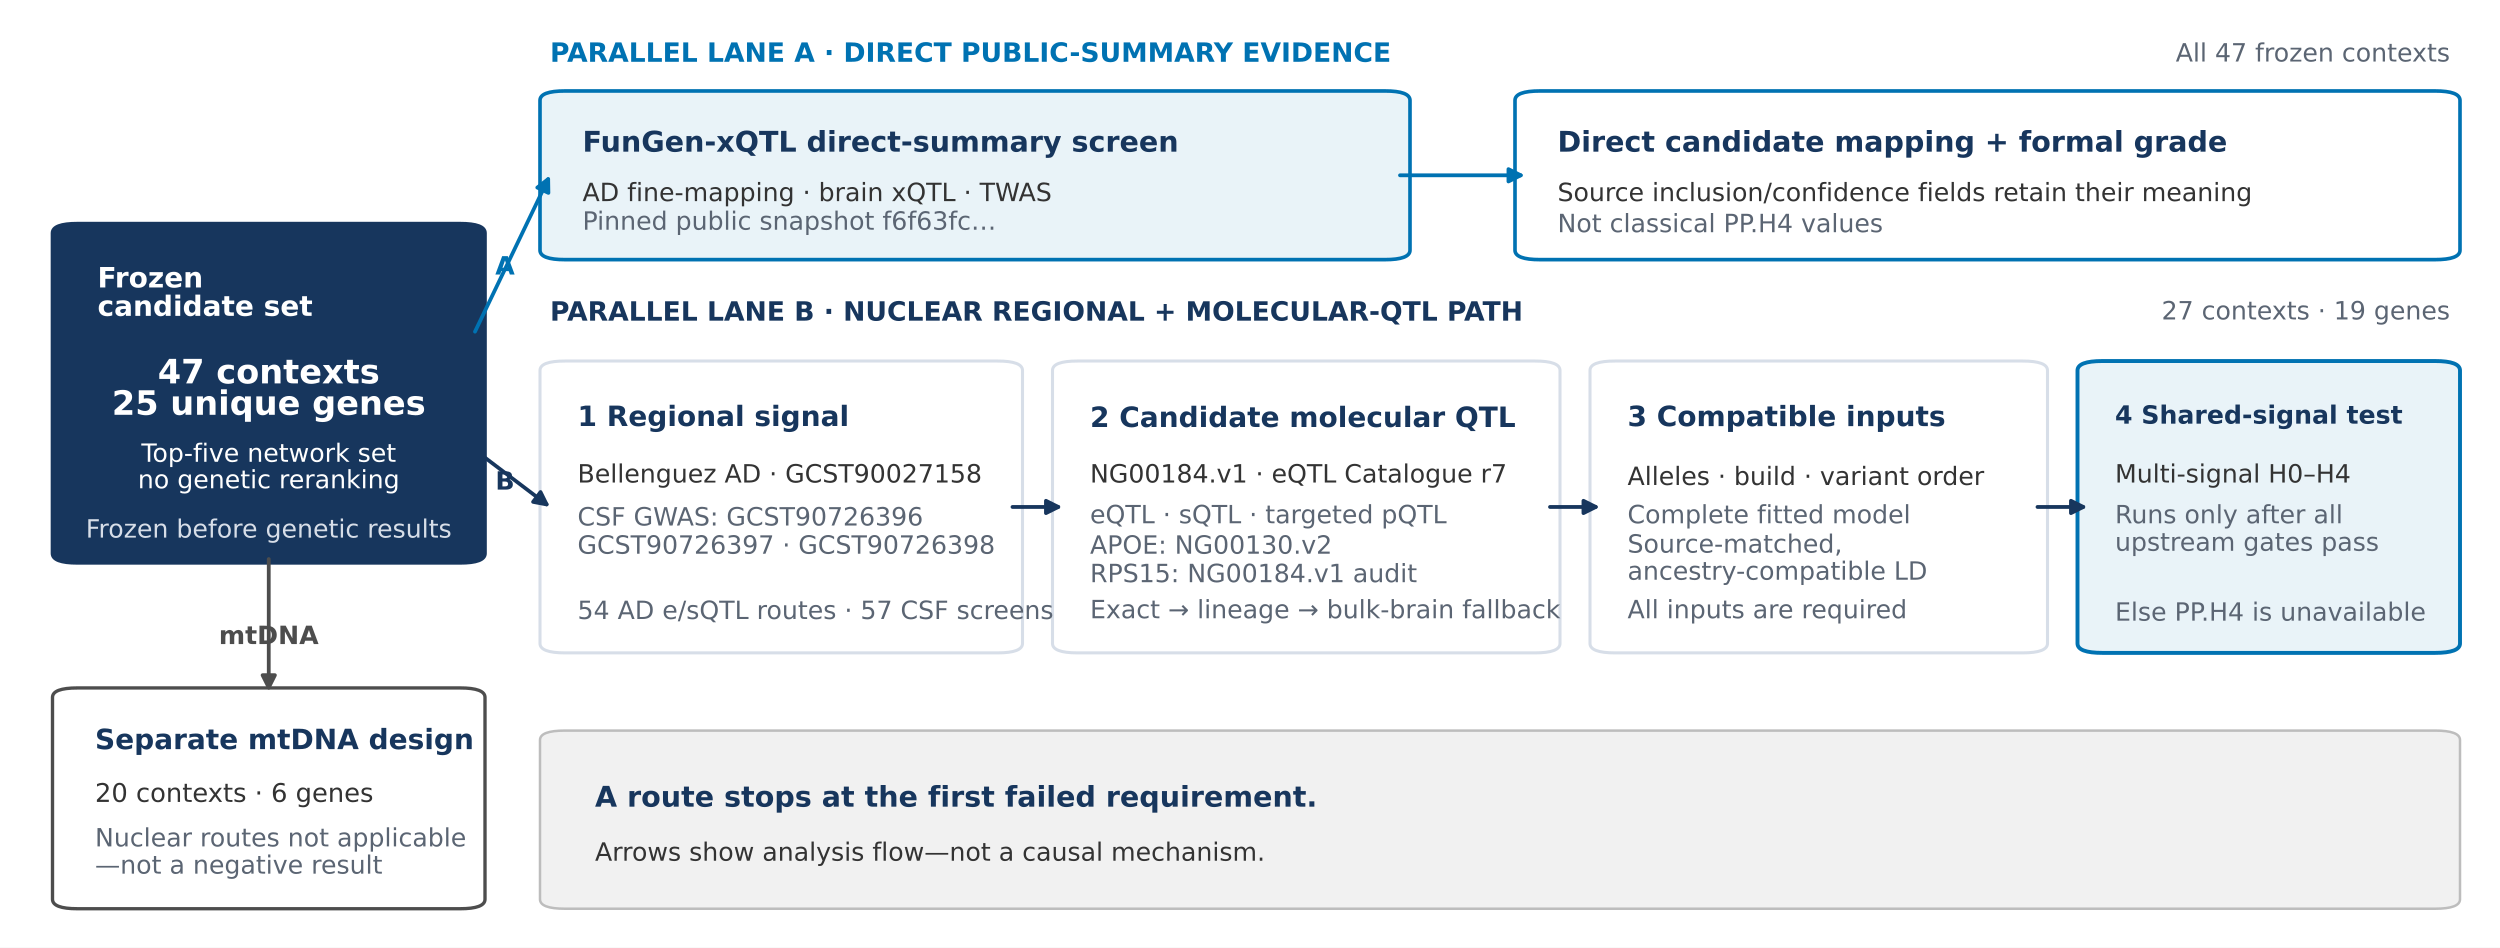
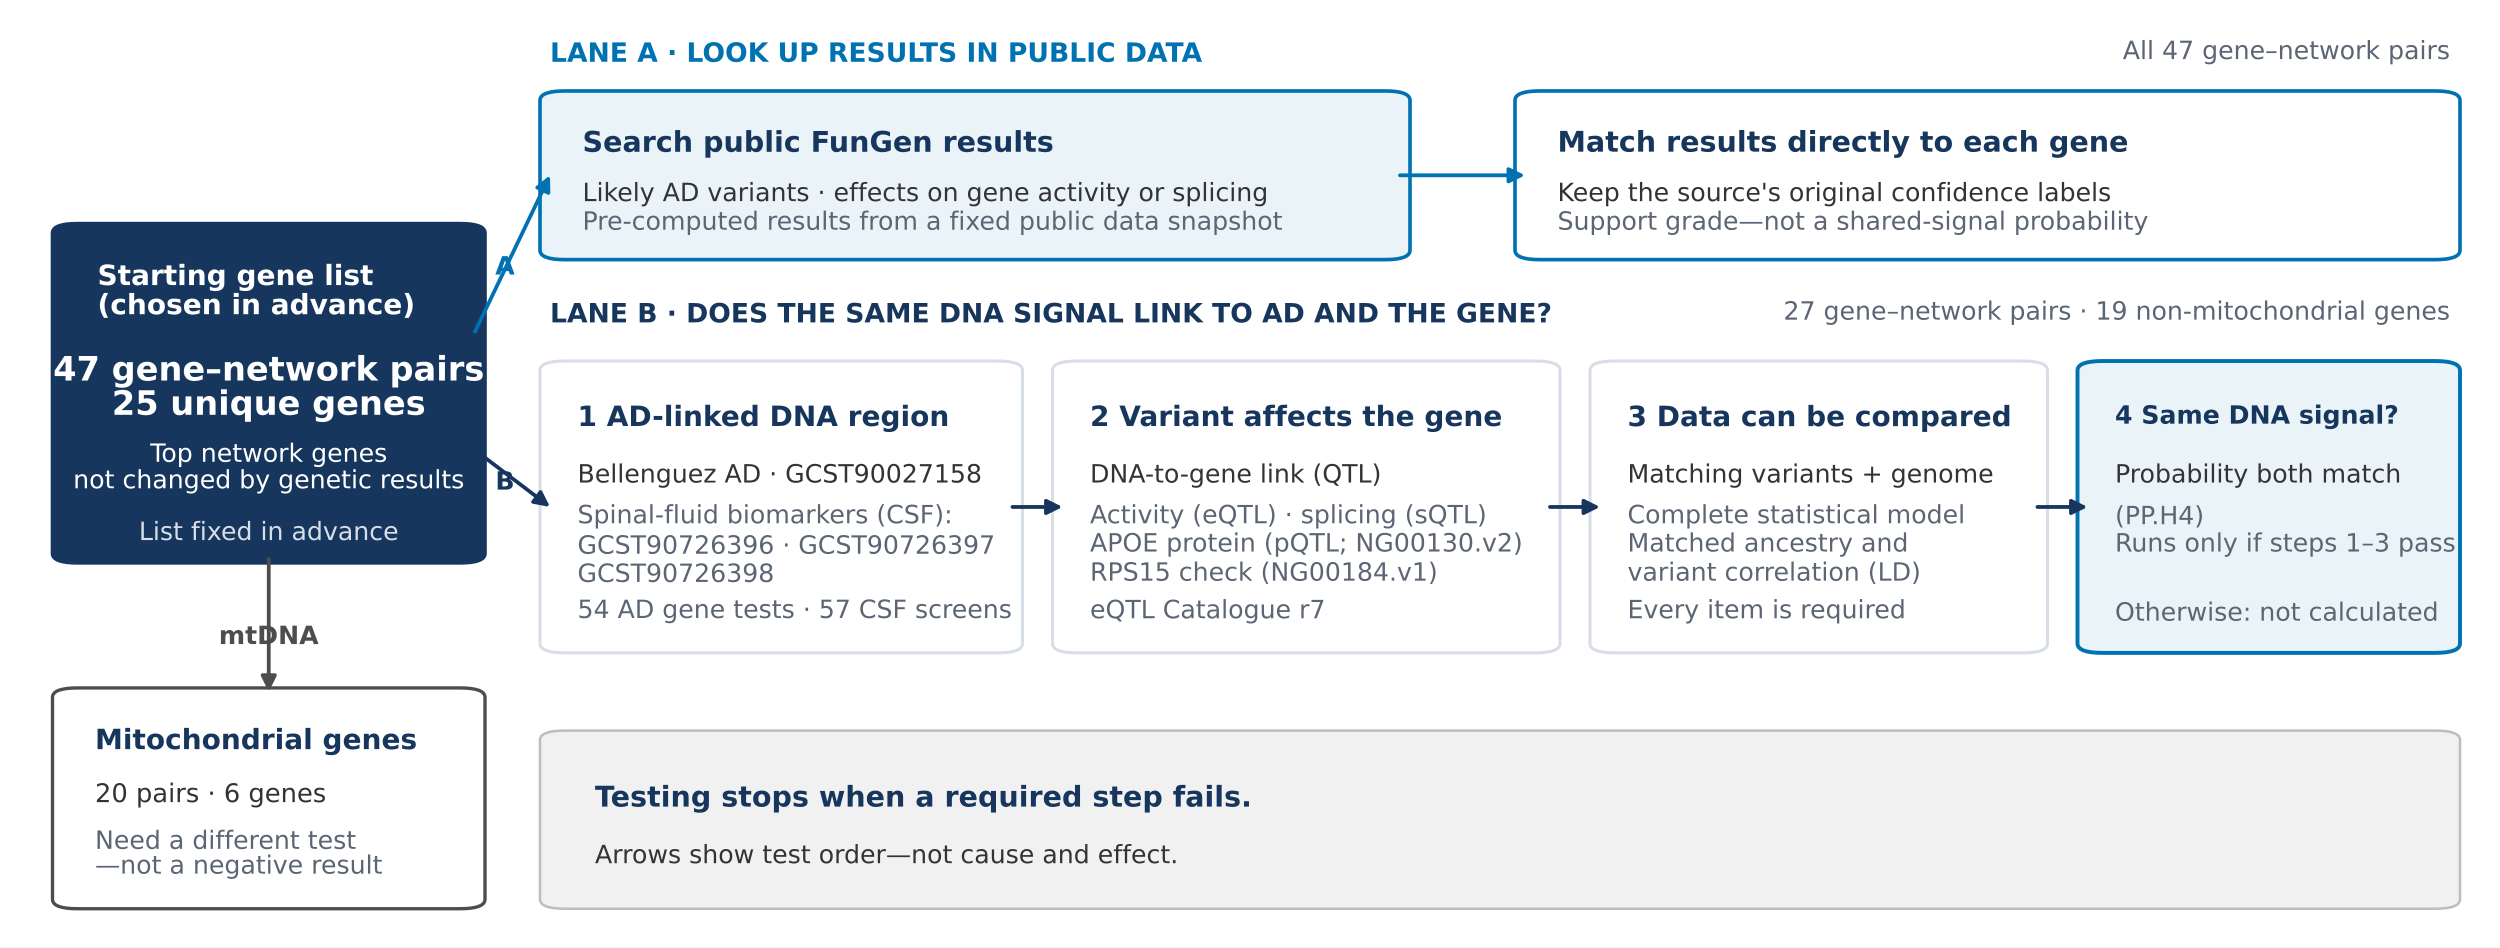
<svg xmlns="http://www.w3.org/2000/svg" width="892.8pt" height="338.4pt" viewBox="0 0 892.8 338.4" version="1.1">
  <defs>
    <style type="text/css">*{stroke-linejoin: round; stroke-linecap: butt}</style>
  </defs>
  <g id="figure_1">
    <g id="patch_1">
      <path d="M 0 338.4  L 892.8 338.4  L 892.8 0  L 0 0  z " style="fill: #ffffff" />
    </g>
    <g id="axes_1">
      <g id="patch_2">
        <path d="M 27.677 201.01  L 164.275 201.01  Q 173.203 201.01 173.203 197.626  L 173.203 83.246  Q 173.203 79.862 164.275 79.862  L 27.677 79.862  Q 18.749 79.862 18.749 83.246  L 18.749 197.626  Q 18.749 201.01 27.677 201.01  z " clip-path="url(#pca04678265)" style="fill: #17365d; stroke: #17365d; stroke-width: 1.3; stroke-linejoin: miter" />
      </g>
      <g id="patch_3">
        <path d="M 201.773 92.722  L 494.611 92.722  Q 503.539 92.722 503.539 89.338  L 503.539 35.87  Q 503.539 32.486 494.611 32.486  L 201.773 32.486  Q 192.845 32.486 192.845 35.87  L 192.845 89.338  Q 192.845 92.722 201.773 92.722  z " clip-path="url(#pca04678265)" style="fill: #e9f3f8; stroke: #0072b2; stroke-width: 1.3; stroke-linejoin: miter" />
      </g>
      <g id="patch_4">
        <path d="M 549.965 92.722  L 869.587 92.722  Q 878.515 92.722 878.515 89.338  L 878.515 35.87  Q 878.515 32.486 869.587 32.486  L 549.965 32.486  Q 541.037 32.486 541.037 35.87  L 541.037 89.338  Q 541.037 92.722 549.965 92.722  z " clip-path="url(#pca04678265)" style="fill: #ffffff; stroke: #0072b2; stroke-width: 1.3; stroke-linejoin: miter" />
      </g>
      <g id="patch_5">
        <path d="M 201.773 233.158  L 356.227 233.158  Q 365.155 233.158 365.155 229.774  L 365.155 132.314  Q 365.155 128.93 356.227 128.93  L 201.773 128.93  Q 192.845 128.93 192.845 132.314  L 192.845 229.774  Q 192.845 233.158 201.773 233.158  z " clip-path="url(#pca04678265)" style="fill: #ffffff; stroke: #d7dee8; stroke-width: 1.1; stroke-linejoin: miter" />
      </g>
      <g id="patch_6">
        <path d="M 384.797 233.158  L 548.179 233.158  Q 557.107 233.158 557.107 229.774  L 557.107 132.314  Q 557.107 128.93 548.179 128.93  L 384.797 128.93  Q 375.869 128.93 375.869 132.314  L 375.869 229.774  Q 375.869 233.158 384.797 233.158  z " clip-path="url(#pca04678265)" style="fill: #ffffff; stroke: #d7dee8; stroke-width: 1.1; stroke-linejoin: miter" />
      </g>
      <g id="patch_7">
        <path d="M 576.749 233.158  L 722.275 233.158  Q 731.203 233.158 731.203 229.774  L 731.203 132.314  Q 731.203 128.93 722.275 128.93  L 576.749 128.93  Q 567.821 128.93 567.821 132.314  L 567.821 229.774  Q 567.821 233.158 576.749 233.158  z " clip-path="url(#pca04678265)" style="fill: #ffffff; stroke: #d7dee8; stroke-width: 1.1; stroke-linejoin: miter" />
      </g>
      <g id="patch_8">
        <path d="M 750.845 233.158  L 869.587 233.158  Q 878.515 233.158 878.515 229.774  L 878.515 132.314  Q 878.515 128.93 869.587 128.93  L 750.845 128.93  Q 741.917 128.93 741.917 132.314  L 741.917 229.774  Q 741.917 233.158 750.845 233.158  z " clip-path="url(#pca04678265)" style="fill: #e9f3f8; stroke: #0072b2; stroke-width: 1.4; stroke-linejoin: miter" />
      </g>
      <g id="patch_9">
        <path d="M 27.677 324.526  L 164.275 324.526  Q 173.203 324.526 173.203 321.142  L 173.203 249.062  Q 173.203 245.678 164.275 245.678  L 27.677 245.678  Q 18.749 245.678 18.749 249.062  L 18.749 321.142  Q 18.749 324.526 27.677 324.526  z " clip-path="url(#pca04678265)" style="fill: #ffffff; stroke: #4d4d4d; stroke-width: 1.2; stroke-linejoin: miter" />
      </g>
      <g id="patch_10">
        <path d="M 201.773 324.526  L 869.587 324.526  Q 878.515 324.526 878.515 321.142  L 878.515 264.29  Q 878.515 260.906 869.587 260.906  L 201.773 260.906  Q 192.845 260.906 192.845 264.29  L 192.845 321.142  Q 192.845 324.526 201.773 324.526  z " clip-path="url(#pca04678265)" style="fill: #f1f1f1; stroke: #bdbdbd; stroke-width: 0.9; stroke-linejoin: miter" />
      </g>
      <g id="patch_11">
        <path d="M 169.632 118.44  Q 183.024 90.522 195.763 63.965  " clip-path="url(#pca04678265)" style="fill: none; stroke: #0072b2; stroke-width: 1.35; stroke-linecap: round" />
        <path d="M 191.877 66.981  L 195.763 63.965  L 195.844 68.884  z " clip-path="url(#pca04678265)" style="fill: #0072b2; stroke: #0072b2; stroke-width: 1.35; stroke-linecap: round" />
      </g>
      <g id="patch_12">
        <path d="M 499.968 62.604  Q 522.288 62.604 543.099 62.604  " clip-path="url(#pca04678265)" style="fill: none; stroke: #0072b2; stroke-width: 1.35; stroke-linecap: round" />
        <path d="M 538.699 60.404  L 543.099 62.604  L 538.699 64.804  z " clip-path="url(#pca04678265)" style="fill: #0072b2; stroke: #0072b2; stroke-width: 1.35; stroke-linecap: round" />
      </g>
      <g id="patch_13">
        <path d="M 169.632 160.74  Q 183.024 170.892 195.213 180.132  " clip-path="url(#pca04678265)" style="fill: none; stroke: #17365d; stroke-width: 1.35; stroke-linecap: round" />
        <path d="M 193.036 175.721  L 195.213 180.132  L 190.378 179.227  z " clip-path="url(#pca04678265)" style="fill: #17365d; stroke: #17365d; stroke-width: 1.35; stroke-linecap: round" />
      </g>
      <g id="patch_14">
        <path d="M 361.584 181.044  Q 370.512 181.044 377.931 181.044  " clip-path="url(#pca04678265)" style="fill: none; stroke: #17365d; stroke-width: 1.35; stroke-linecap: round" />
        <path d="M 373.531 178.844  L 377.931 181.044  L 373.531 183.244  z " clip-path="url(#pca04678265)" style="fill: #17365d; stroke: #17365d; stroke-width: 1.35; stroke-linecap: round" />
      </g>
      <g id="patch_15">
        <path d="M 553.536 181.044  Q 562.464 181.044 569.883 181.044  " clip-path="url(#pca04678265)" style="fill: none; stroke: #17365d; stroke-width: 1.35; stroke-linecap: round" />
        <path d="M 565.483 178.844  L 569.883 181.044  L 565.483 183.244  z " clip-path="url(#pca04678265)" style="fill: #17365d; stroke: #17365d; stroke-width: 1.35; stroke-linecap: round" />
      </g>
      <g id="patch_16">
        <path d="M 727.632 181.044  Q 736.56 181.044 743.979 181.044  " clip-path="url(#pca04678265)" style="fill: none; stroke: #17365d; stroke-width: 1.35; stroke-linecap: round" />
        <path d="M 739.579 178.844  L 743.979 181.044  L 739.579 183.244  z " clip-path="url(#pca04678265)" style="fill: #17365d; stroke: #17365d; stroke-width: 1.35; stroke-linecap: round" />
      </g>
      <g id="patch_17">
        <path d="M 95.976 199.656  Q 95.976 223.344 95.976 245.523  " clip-path="url(#pca04678265)" style="fill: none; stroke: #4d4d4d; stroke-width: 1.35; stroke-linecap: round" />
        <path d="M 98.176 241.123  L 95.976 245.523  L 93.776 241.123  z " clip-path="url(#pca04678265)" style="fill: #4d4d4d; stroke: #4d4d4d; stroke-width: 1.35; stroke-linecap: round" />
      </g>
      <g id="text_1">
-         <text style="font-weight: 700; font-size: 9.5px; font-family: 'DejaVu Sans', 'Arial', 'Helvetica', sans-serif; text-anchor: start; fill: #0072b2" x="196.416" y="22.07" transform="rotate(-0 196.416 22.06985)">PARALLEL LANE A  ·  DIRECT PUBLIC-SUMMARY EVIDENCE</text>
+         <text style="font-weight: 700; font-size: 9.5px; font-family: 'DejaVu Sans', 'Arial', 'Helvetica', sans-serif; text-anchor: start; fill: #0072b2" x="196.416" y="22.07" transform="rotate(-0 196.416 22.06985)">LANE A  ·  LOOK UP RESULTS IN PUBLIC DATA</text>
      </g>
      <g id="text_2">
-         <text style="font-size: 9px; font-family: 'DejaVu Sans', 'Arial', 'Helvetica', sans-serif; text-anchor: end; fill: #5b6573" x="874.944" y="21.967" transform="rotate(-0 874.944 21.96731)">All 47 frozen contexts</text>
+         <text style="font-size: 9px; font-family: 'DejaVu Sans', 'Arial', 'Helvetica', sans-serif; text-anchor: end; fill: #5b6573" x="874.944" y="21.095" transform="rotate(-0 874.944 21.09544)">All 47 gene–network pairs</text>
      </g>
      <g id="text_3">
-         <text style="font-weight: 700; font-size: 9.5px; font-family: 'DejaVu Sans', 'Arial', 'Helvetica', sans-serif; text-anchor: start; fill: #17365d" x="196.416" y="114.504" transform="rotate(-0 196.416 114.5042)">PARALLEL LANE B  ·  NUCLEAR REGIONAL + MOLECULAR-QTL PATH</text>
+         <text style="font-weight: 700; font-size: 9.5px; font-family: 'DejaVu Sans', 'Arial', 'Helvetica', sans-serif; text-anchor: start; fill: #17365d" x="196.416" y="115.13" transform="rotate(-0 196.416 115.1299)">LANE B  ·  DOES THE SAME DNA SIGNAL LINK TO AD AND THE GENE?</text>
      </g>
      <g id="text_4">
-         <text style="font-size: 9px; font-family: 'DejaVu Sans', 'Arial', 'Helvetica', sans-serif; text-anchor: end; fill: #5b6573" x="874.944" y="114.076" transform="rotate(-0 874.944 114.076)">27 contexts  ·  19 genes</text>
+         <text style="font-size: 9px; font-family: 'DejaVu Sans', 'Arial', 'Helvetica', sans-serif; text-anchor: end; fill: #5b6573" x="874.944" y="114.155" transform="rotate(-0 874.944 114.1554)">27 gene–network pairs  ·  19 non-mitochondrial genes</text>
      </g>
      <g id="text_5">
-         <text style="font-weight: 700; font-size: 10px; font-family: 'DejaVu Sans', 'Arial', 'Helvetica', sans-serif; fill: #ffffff" transform="translate(34.8192 102.6494)">Frozen</text>
-         <text style="font-weight: 700; font-size: 10px; font-family: 'DejaVu Sans', 'Arial', 'Helvetica', sans-serif; fill: #ffffff" transform="translate(34.8192 112.8033)">candidate set</text>
+         <text style="font-weight: 700; font-size: 10px; font-family: 'DejaVu Sans', 'Arial', 'Helvetica', sans-serif; fill: #ffffff" transform="translate(34.8192 101.7955)">Starting gene list</text>
+         <text style="font-weight: 700; font-size: 10px; font-family: 'DejaVu Sans', 'Arial', 'Helvetica', sans-serif; fill: #ffffff" transform="translate(34.8192 112.215)">(chosen in advance)</text>
      </g>
      <g id="text_6">
-         <text style="font-weight: 700; font-size: 12px; font-family: 'DejaVu Sans', 'Arial', 'Helvetica', sans-serif; fill: #ffffff" transform="translate(56.34131 136.9131)">47 contexts</text>
+         <text style="font-weight: 700; font-size: 12px; font-family: 'DejaVu Sans', 'Arial', 'Helvetica', sans-serif; fill: #ffffff" transform="translate(18.99038 135.8884)">47 gene–network pairs</text>
        <text style="font-weight: 700; font-size: 12px; font-family: 'DejaVu Sans', 'Arial', 'Helvetica', sans-serif; fill: #ffffff" transform="translate(39.93787 148.1284)">25 unique genes</text>
      </g>
      <g id="text_7">
-         <text style="font-size: 9px; font-family: 'DejaVu Sans', 'Arial', 'Helvetica', sans-serif; fill: #ffffff" transform="translate(50.47959 164.928)">Top-five network set</text>
-         <text style="font-size: 9px; font-family: 'DejaVu Sans', 'Arial', 'Helvetica', sans-serif; fill: #ffffff" transform="translate(49.23155 174.378)">no genetic reranking</text>
+         <text style="font-size: 9px; font-family: 'DejaVu Sans', 'Arial', 'Helvetica', sans-serif; fill: #ffffff" transform="translate(53.65631 164.928)">Top network genes</text>
+         <text style="font-size: 9px; font-family: 'DejaVu Sans', 'Arial', 'Helvetica', sans-serif; fill: #ffffff" transform="translate(26.13811 174.378)">not changed by genetic results</text>
      </g>
      <g id="text_8">
-         <text style="font-size: 9px; font-family: 'DejaVu Sans', 'Arial', 'Helvetica', sans-serif; text-anchor: middle; fill: #d7dee8" x="95.976" y="191.987" transform="rotate(-0 95.976 191.9874)">Frozen before genetic results</text>
+         <text style="font-size: 9px; font-family: 'DejaVu Sans', 'Arial', 'Helvetica', sans-serif; text-anchor: middle; fill: #d7dee8" x="95.976" y="192.859" transform="rotate(-0 95.976 192.8593)">List fixed in advance</text>
      </g>
      <g id="text_9">
-         <text style="font-weight: 700; font-size: 10.2px; font-family: 'DejaVu Sans', 'Arial', 'Helvetica', sans-serif; text-anchor: start; fill: #17365d" x="208.022" y="54.171" transform="rotate(-0 208.0224 54.17072)">FunGen-xQTL direct-summary screen</text>
+         <text style="font-weight: 700; font-size: 10.2px; font-family: 'DejaVu Sans', 'Arial', 'Helvetica', sans-serif; text-anchor: start; fill: #17365d" x="208.022" y="54.211" transform="rotate(-0 208.0224 54.21056)">Search public FunGen results</text>
      </g>
      <g id="text_10">
-         <text style="font-size: 9px; font-family: 'DejaVu Sans', 'Arial', 'Helvetica', sans-serif; text-anchor: start; fill: #333333" x="208.022" y="71.819" transform="rotate(-0 208.0224 71.81944)">AD fine-mapping  ·  brain xQTL  ·  TWAS</text>
+         <text style="font-size: 9px; font-family: 'DejaVu Sans', 'Arial', 'Helvetica', sans-serif; text-anchor: start; fill: #333333" x="208.022" y="71.819" transform="rotate(-0 208.0224 71.81944)">Likely AD variants  ·  effects on gene activity or splicing</text>
      </g>
      <g id="text_11">
-         <text style="font-size: 9px; font-family: 'DejaVu Sans', 'Arial', 'Helvetica', sans-serif; text-anchor: start; fill: #5b6573" x="208.022" y="82.043" transform="rotate(-0 208.0224 82.04344)">Pinned public snapshot  f6f63fc…</text>
+         <text style="font-size: 9px; font-family: 'DejaVu Sans', 'Arial', 'Helvetica', sans-serif; text-anchor: start; fill: #5b6573" x="208.022" y="82.043" transform="rotate(-0 208.0224 82.04344)">Pre-computed results from a fixed public data snapshot</text>
      </g>
      <g id="text_12">
-         <text style="font-weight: 700; font-size: 10.2px; font-family: 'DejaVu Sans', 'Arial', 'Helvetica', sans-serif; text-anchor: start; fill: #17365d" x="556.214" y="54.171" transform="rotate(-0 556.2144 54.17072)">Direct candidate mapping + formal grade</text>
+         <text style="font-weight: 700; font-size: 10.2px; font-family: 'DejaVu Sans', 'Arial', 'Helvetica', sans-serif; text-anchor: start; fill: #17365d" x="556.214" y="54.171" transform="rotate(-0 556.2144 54.17072)">Match results directly to each gene</text>
      </g>
      <g id="text_13">
-         <text style="font-size: 9px; font-family: 'DejaVu Sans', 'Arial', 'Helvetica', sans-serif; text-anchor: start; fill: #333333" x="556.214" y="71.819" transform="rotate(-0 556.2144 71.81944)">Source inclusion/confidence fields retain their meaning</text>
+         <text style="font-size: 9px; font-family: 'DejaVu Sans', 'Arial', 'Helvetica', sans-serif; text-anchor: start; fill: #333333" x="556.214" y="71.819" transform="rotate(-0 556.2144 71.81944)">Keep the source's original confidence labels</text>
      </g>
      <g id="text_14">
-         <text style="font-size: 9px; font-family: 'DejaVu Sans', 'Arial', 'Helvetica', sans-serif; text-anchor: start; fill: #5b6573" x="556.214" y="82.915" transform="rotate(-0 556.2144 82.91531)">Not classical PP.H4 values</text>
+         <text style="font-size: 9px; font-family: 'DejaVu Sans', 'Arial', 'Helvetica', sans-serif; text-anchor: start; fill: #5b6573" x="556.214" y="82.043" transform="rotate(-0 556.2144 82.04344)">Support grade—not a shared-signal probability</text>
      </g>
      <g id="text_15">
-         <text style="font-weight: 700; font-size: 10px; font-family: 'DejaVu Sans', 'Arial', 'Helvetica', sans-serif; text-anchor: start; fill: #17365d" x="206.237" y="152.14" transform="rotate(-0 206.2368 152.1403)">1  Regional signal</text>
+         <text style="font-weight: 700; font-size: 10px; font-family: 'DejaVu Sans', 'Arial', 'Helvetica', sans-serif; text-anchor: start; fill: #17365d" x="206.237" y="152.14" transform="rotate(-0 206.2368 152.1403)">1  AD-linked DNA region</text>
      </g>
      <g id="text_16">
        <text style="font-size: 9px; font-family: 'DejaVu Sans', 'Arial', 'Helvetica', sans-serif; text-anchor: start; fill: #333333" x="206.237" y="172.324" transform="rotate(-0 206.2368 172.3242)">Bellenguez AD  ·  GCST90027158</text>
      </g>
      <g id="text_17">
-         <text style="font-size: 9px; font-family: 'DejaVu Sans', 'Arial', 'Helvetica', sans-serif; fill: #5b6573" transform="translate(206.2368 187.6679)">CSF GWAS: GCST90726396</text>
-         <text style="font-size: 9px; font-family: 'DejaVu Sans', 'Arial', 'Helvetica', sans-serif; fill: #5b6573" transform="translate(206.2368 197.7479)">GCST90726397  ·  GCST90726398</text>
+         <text style="font-size: 9px; font-family: 'DejaVu Sans', 'Arial', 'Helvetica', sans-serif; fill: #5b6573" transform="translate(206.2368 186.8754)">Spinal-fluid biomarkers (CSF):</text>
+         <text style="font-size: 9px; font-family: 'DejaVu Sans', 'Arial', 'Helvetica', sans-serif; fill: #5b6573" transform="translate(206.2368 197.7479)">GCST90726396  ·  GCST90726397</text>
+         <text style="font-size: 9px; font-family: 'DejaVu Sans', 'Arial', 'Helvetica', sans-serif; fill: #5b6573" transform="translate(206.2368 207.8279)">GCST90726398</text>
      </g>
      <g id="text_18">
-         <text style="font-size: 9px; font-family: 'DejaVu Sans', 'Arial', 'Helvetica', sans-serif; text-anchor: start; fill: #5b6573" x="206.237" y="221.064" transform="rotate(-0 206.2368 221.0638)">54 AD e/sQTL routes  ·  57 CSF screens</text>
+         <text style="font-size: 9px; font-family: 'DejaVu Sans', 'Arial', 'Helvetica', sans-serif; text-anchor: start; fill: #5b6573" x="206.237" y="220.708" transform="rotate(-0 206.2368 220.708)">54 AD gene tests  ·  57 CSF screens</text>
      </g>
      <g id="text_19">
-         <text style="font-weight: 700; font-size: 10px; font-family: 'DejaVu Sans', 'Arial', 'Helvetica', sans-serif; text-anchor: start; fill: #17365d" x="389.261" y="152.49" transform="rotate(-0 389.2608 152.4895)">2  Candidate molecular QTL</text>
+         <text style="font-weight: 700; font-size: 10px; font-family: 'DejaVu Sans', 'Arial', 'Helvetica', sans-serif; text-anchor: start; fill: #17365d" x="389.261" y="152.14" transform="rotate(-0 389.2608 152.1403)">2  Variant affects the gene</text>
      </g>
      <g id="text_20">
-         <text style="font-size: 9px; font-family: 'DejaVu Sans', 'Arial', 'Helvetica', sans-serif; text-anchor: start; fill: #333333" x="389.261" y="172.324" transform="rotate(-0 389.2608 172.3242)">NG00184.v1  ·  eQTL Catalogue r7</text>
+         <text style="font-size: 9px; font-family: 'DejaVu Sans', 'Arial', 'Helvetica', sans-serif; text-anchor: start; fill: #333333" x="389.261" y="172.324" transform="rotate(-0 389.2608 172.3242)">DNA-to-gene link (QTL)</text>
      </g>
      <g id="text_21">
-         <text style="font-size: 9px; font-family: 'DejaVu Sans', 'Arial', 'Helvetica', sans-serif; fill: #5b6573" transform="translate(389.2608 186.8754)">eQTL  ·  sQTL  ·  targeted pQTL</text>
-         <text style="font-size: 9px; font-family: 'DejaVu Sans', 'Arial', 'Helvetica', sans-serif; fill: #5b6573" transform="translate(389.2608 197.7479)">APOE: NG00130.v2</text>
-         <text style="font-size: 9px; font-family: 'DejaVu Sans', 'Arial', 'Helvetica', sans-serif; fill: #5b6573" transform="translate(389.2608 207.9073)">RPS15: NG00184.v1 audit</text>
+         <text style="font-size: 9px; font-family: 'DejaVu Sans', 'Arial', 'Helvetica', sans-serif; fill: #5b6573" transform="translate(389.2608 186.8754)">Activity (eQTL)  ·  splicing (sQTL)</text>
+         <text style="font-size: 9px; font-family: 'DejaVu Sans', 'Arial', 'Helvetica', sans-serif; fill: #5b6573" transform="translate(389.2608 196.9554)">APOE protein (pQTL; NG00130.v2)</text>
+         <text style="font-size: 9px; font-family: 'DejaVu Sans', 'Arial', 'Helvetica', sans-serif; fill: #5b6573" transform="translate(389.2608 207.3779)">RPS15 check (NG00184.v1)</text>
      </g>
      <g id="text_22">
-         <text style="font-size: 9px; font-family: 'DejaVu Sans', 'Arial', 'Helvetica', sans-serif; text-anchor: start; fill: #5b6573" x="389.261" y="220.787" transform="rotate(-0 389.2608 220.7874)">Exact → lineage → bulk-brain fallback</text>
+         <text style="font-size: 9px; font-family: 'DejaVu Sans', 'Arial', 'Helvetica', sans-serif; text-anchor: start; fill: #5b6573" x="389.261" y="220.787" transform="rotate(-0 389.2608 220.7874)">eQTL Catalogue r7</text>
      </g>
      <g id="text_23">
-         <text style="font-weight: 700; font-size: 10px; font-family: 'DejaVu Sans', 'Arial', 'Helvetica', sans-serif; text-anchor: start; fill: #17365d" x="581.213" y="152.179" transform="rotate(-0 581.2128 152.1794)">3  Compatible inputs</text>
+         <text style="font-weight: 700; font-size: 10px; font-family: 'DejaVu Sans', 'Arial', 'Helvetica', sans-serif; text-anchor: start; fill: #17365d" x="581.213" y="152.179" transform="rotate(-0 581.2128 152.1794)">3  Data can be compared</text>
      </g>
      <g id="text_24">
-         <text style="font-size: 9px; font-family: 'DejaVu Sans', 'Arial', 'Helvetica', sans-serif; text-anchor: start; fill: #333333" x="581.213" y="173.196" transform="rotate(-0 581.2128 173.1961)">Alleles  ·  build  ·  variant order</text>
+         <text style="font-size: 9px; font-family: 'DejaVu Sans', 'Arial', 'Helvetica', sans-serif; text-anchor: start; fill: #333333" x="581.213" y="172.324" transform="rotate(-0 581.2128 172.3242)">Matching variants + genome</text>
      </g>
      <g id="text_25">
-         <text style="font-size: 9px; font-family: 'DejaVu Sans', 'Arial', 'Helvetica', sans-serif; fill: #5b6573" transform="translate(581.2128 186.8754)">Complete fitted model</text>
-         <text style="font-size: 9px; font-family: 'DejaVu Sans', 'Arial', 'Helvetica', sans-serif; fill: #5b6573" transform="translate(581.2128 197.3682)">Source-matched,</text>
-         <text style="font-size: 9px; font-family: 'DejaVu Sans', 'Arial', 'Helvetica', sans-serif; fill: #5b6573" transform="translate(581.2128 207.0354)">ancestry-compatible LD</text>
+         <text style="font-size: 9px; font-family: 'DejaVu Sans', 'Arial', 'Helvetica', sans-serif; fill: #5b6573" transform="translate(581.2128 186.8754)">Complete statistical model</text>
+         <text style="font-size: 9px; font-family: 'DejaVu Sans', 'Arial', 'Helvetica', sans-serif; fill: #5b6573" transform="translate(581.2128 196.9554)">Matched ancestry and</text>
+         <text style="font-size: 9px; font-family: 'DejaVu Sans', 'Arial', 'Helvetica', sans-serif; fill: #5b6573" transform="translate(581.2128 207.3779)">variant correlation (LD)</text>
      </g>
      <g id="text_26">
-         <text style="font-size: 9px; font-family: 'DejaVu Sans', 'Arial', 'Helvetica', sans-serif; text-anchor: start; fill: #5b6573" x="581.213" y="220.787" transform="rotate(-0 581.2128 220.7874)">All inputs are required</text>
+         <text style="font-size: 9px; font-family: 'DejaVu Sans', 'Arial', 'Helvetica', sans-serif; text-anchor: start; fill: #5b6573" x="581.213" y="220.787" transform="rotate(-0 581.2128 220.7874)">Every item is required</text>
      </g>
      <g id="text_27">
-         <text style="font-weight: 700; font-size: 9px; font-family: 'DejaVu Sans', 'Arial', 'Helvetica', sans-serif; text-anchor: start; fill: #17365d" x="755.309" y="151.308" transform="rotate(-0 755.3088 151.3083)">4  Shared-signal test</text>
+         <text style="font-weight: 700; font-size: 9px; font-family: 'DejaVu Sans', 'Arial', 'Helvetica', sans-serif; text-anchor: start; fill: #17365d" x="755.309" y="151.308" transform="rotate(-0 755.3088 151.3083)">4  Same DNA signal?</text>
      </g>
      <g id="text_28">
-         <text style="font-size: 9px; font-family: 'DejaVu Sans', 'Arial', 'Helvetica', sans-serif; text-anchor: start; fill: #333333" x="755.309" y="172.324" transform="rotate(-0 755.3088 172.3242)">Multi-signal H0–H4</text>
+         <text style="font-size: 9px; font-family: 'DejaVu Sans', 'Arial', 'Helvetica', sans-serif; text-anchor: start; fill: #333333" x="755.309" y="172.324" transform="rotate(-0 755.3088 172.3242)">Probability both match</text>
      </g>
      <g id="text_29">
-         <text style="font-size: 9px; font-family: 'DejaVu Sans', 'Arial', 'Helvetica', sans-serif; fill: #5b6573" transform="translate(755.3088 186.8754)">Runs only after all</text>
-         <text style="font-size: 9px; font-family: 'DejaVu Sans', 'Arial', 'Helvetica', sans-serif; fill: #5b6573" transform="translate(755.3088 196.696)">upstream gates pass</text>
+         <text style="font-size: 9px; font-family: 'DejaVu Sans', 'Arial', 'Helvetica', sans-serif; fill: #5b6573" transform="translate(755.3088 187.2129)">(PP.H4)</text>
+         <text style="font-size: 9px; font-family: 'DejaVu Sans', 'Arial', 'Helvetica', sans-serif; fill: #5b6573" transform="translate(755.3088 196.9554)">Runs only if steps 1–3 pass</text>
      </g>
      <g id="text_30">
-         <text style="font-size: 9px; font-family: 'DejaVu Sans', 'Arial', 'Helvetica', sans-serif; text-anchor: start; fill: #5b6573" x="755.309" y="221.659" transform="rotate(-0 755.3088 221.6593)">Else PP.H4 is unavailable</text>
+         <text style="font-size: 9px; font-family: 'DejaVu Sans', 'Arial', 'Helvetica', sans-serif; text-anchor: start; fill: #5b6573" x="755.309" y="221.659" transform="rotate(-0 755.3088 221.6593)">Otherwise: not calculated</text>
      </g>
      <g id="text_31">
-         <text style="font-weight: 700; font-size: 10px; font-family: 'DejaVu Sans', 'Arial', 'Helvetica', sans-serif; text-anchor: start; fill: #17365d" x="33.926" y="267.535" transform="rotate(-0 33.9264 267.5347)">Separate mtDNA design</text>
+         <text style="font-weight: 700; font-size: 10px; font-family: 'DejaVu Sans', 'Arial', 'Helvetica', sans-serif; text-anchor: start; fill: #17365d" x="33.926" y="267.535" transform="rotate(-0 33.9264 267.5347)">Mitochondrial genes</text>
      </g>
      <g id="text_32">
-         <text style="font-size: 9.2px; font-family: 'DejaVu Sans', 'Arial', 'Helvetica', sans-serif; text-anchor: start; fill: #333333" x="33.926" y="286.375" transform="rotate(-0 33.9264 286.375)">20 contexts  ·  6 genes</text>
+         <text style="font-size: 9.2px; font-family: 'DejaVu Sans', 'Arial', 'Helvetica', sans-serif; text-anchor: start; fill: #333333" x="33.926" y="286.456" transform="rotate(-0 33.9264 286.4562)">20 pairs  ·  6 genes</text>
      </g>
      <g id="text_33">
-         <text style="font-size: 9px; font-family: 'DejaVu Sans', 'Arial', 'Helvetica', sans-serif; fill: #5b6573" transform="translate(33.9264 302.277)">Nuclear routes not applicable</text>
+         <text style="font-size: 9px; font-family: 'DejaVu Sans', 'Arial', 'Helvetica', sans-serif; fill: #5b6573" transform="translate(33.9264 303.1489)">Need a different test</text>
        <text style="font-size: 9px; font-family: 'DejaVu Sans', 'Arial', 'Helvetica', sans-serif; fill: #5b6573" transform="translate(33.9264 311.997)">—not a negative result</text>
      </g>
      <g id="text_34">
-         <text style="font-weight: 700; font-size: 10.2px; font-family: 'DejaVu Sans', 'Arial', 'Helvetica', sans-serif; text-anchor: start; fill: #17365d" x="212.486" y="288.086" transform="rotate(-0 212.4864 288.0858)">A route stops at the first failed requirement.</text>
+         <text style="font-weight: 700; font-size: 10.2px; font-family: 'DejaVu Sans', 'Arial', 'Helvetica', sans-serif; text-anchor: start; fill: #17365d" x="212.486" y="288.046" transform="rotate(-0 212.4864 288.0459)">Testing stops when a required step fails.</text>
      </g>
      <g id="text_35">
-         <text style="font-size: 9px; font-family: 'DejaVu Sans', 'Arial', 'Helvetica', sans-serif; text-anchor: start; fill: #333333" x="212.486" y="307.382" transform="rotate(-0 212.4864 307.3818)">Arrows show analysis flow—not a causal mechanism.</text>
+         <text style="font-size: 9px; font-family: 'DejaVu Sans', 'Arial', 'Helvetica', sans-serif; text-anchor: start; fill: #333333" x="212.486" y="308.254" transform="rotate(-0 212.4864 308.2537)">Arrows show test order—not cause and effect.</text>
      </g>
      <g id="text_36">
        <text style="font-weight: 700; font-size: 9px; font-family: 'DejaVu Sans', 'Arial', 'Helvetica', sans-serif; text-anchor: middle; fill: #0072b2" x="180.346" y="98.033" transform="rotate(-0 180.3456 98.03278)">A</text>
      </g>
      <g id="text_37">
        <text style="font-weight: 700; font-size: 9px; font-family: 'DejaVu Sans', 'Arial', 'Helvetica', sans-serif; text-anchor: middle; fill: #17365d" x="180.346" y="174.85" transform="rotate(-0 180.3456 174.8496)">B</text>
      </g>
      <g id="text_38">
        <text style="font-weight: 700; font-size: 9px; font-family: 'DejaVu Sans', 'Arial', 'Helvetica', sans-serif; text-anchor: middle; fill: #4d4d4d" x="95.976" y="230.009" transform="rotate(-0 95.976 230.0088)">mtDNA</text>
      </g>
    </g>
  </g>
  <defs>
    <clipPath id="pca04678265">
      <rect x="0" y="0" width="892.8" height="338.4" />
    </clipPath>
  </defs>
</svg>
